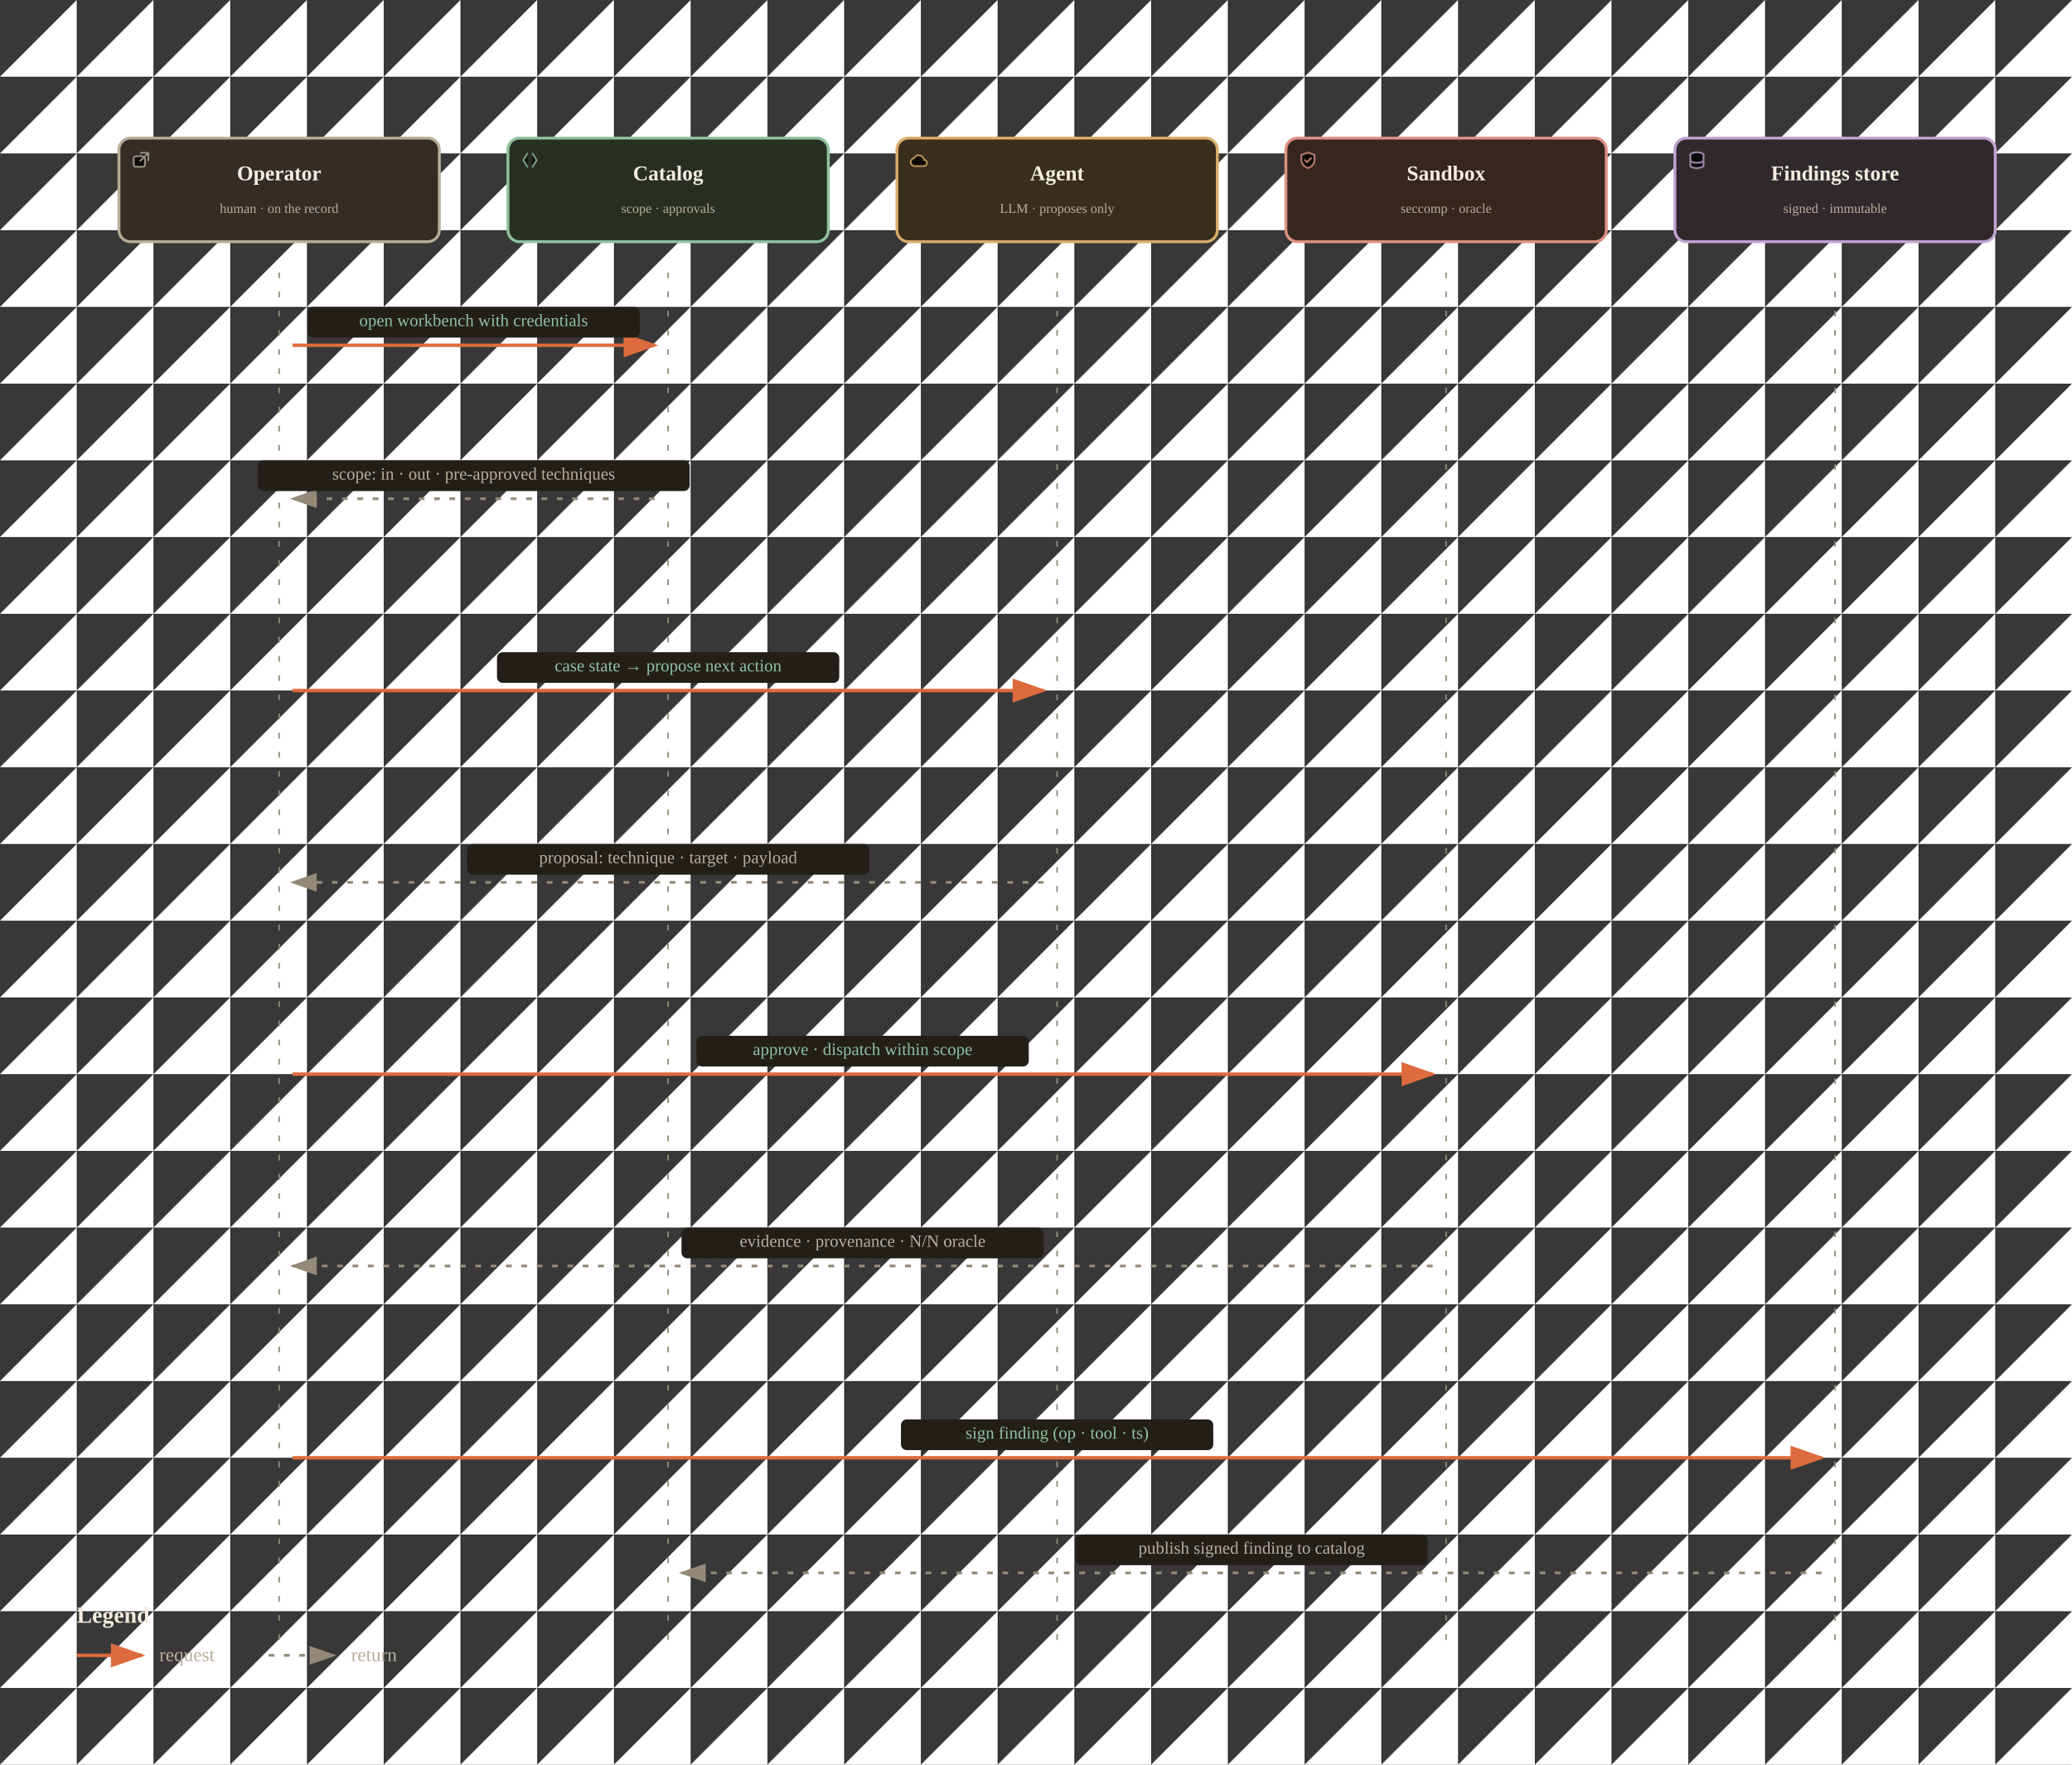
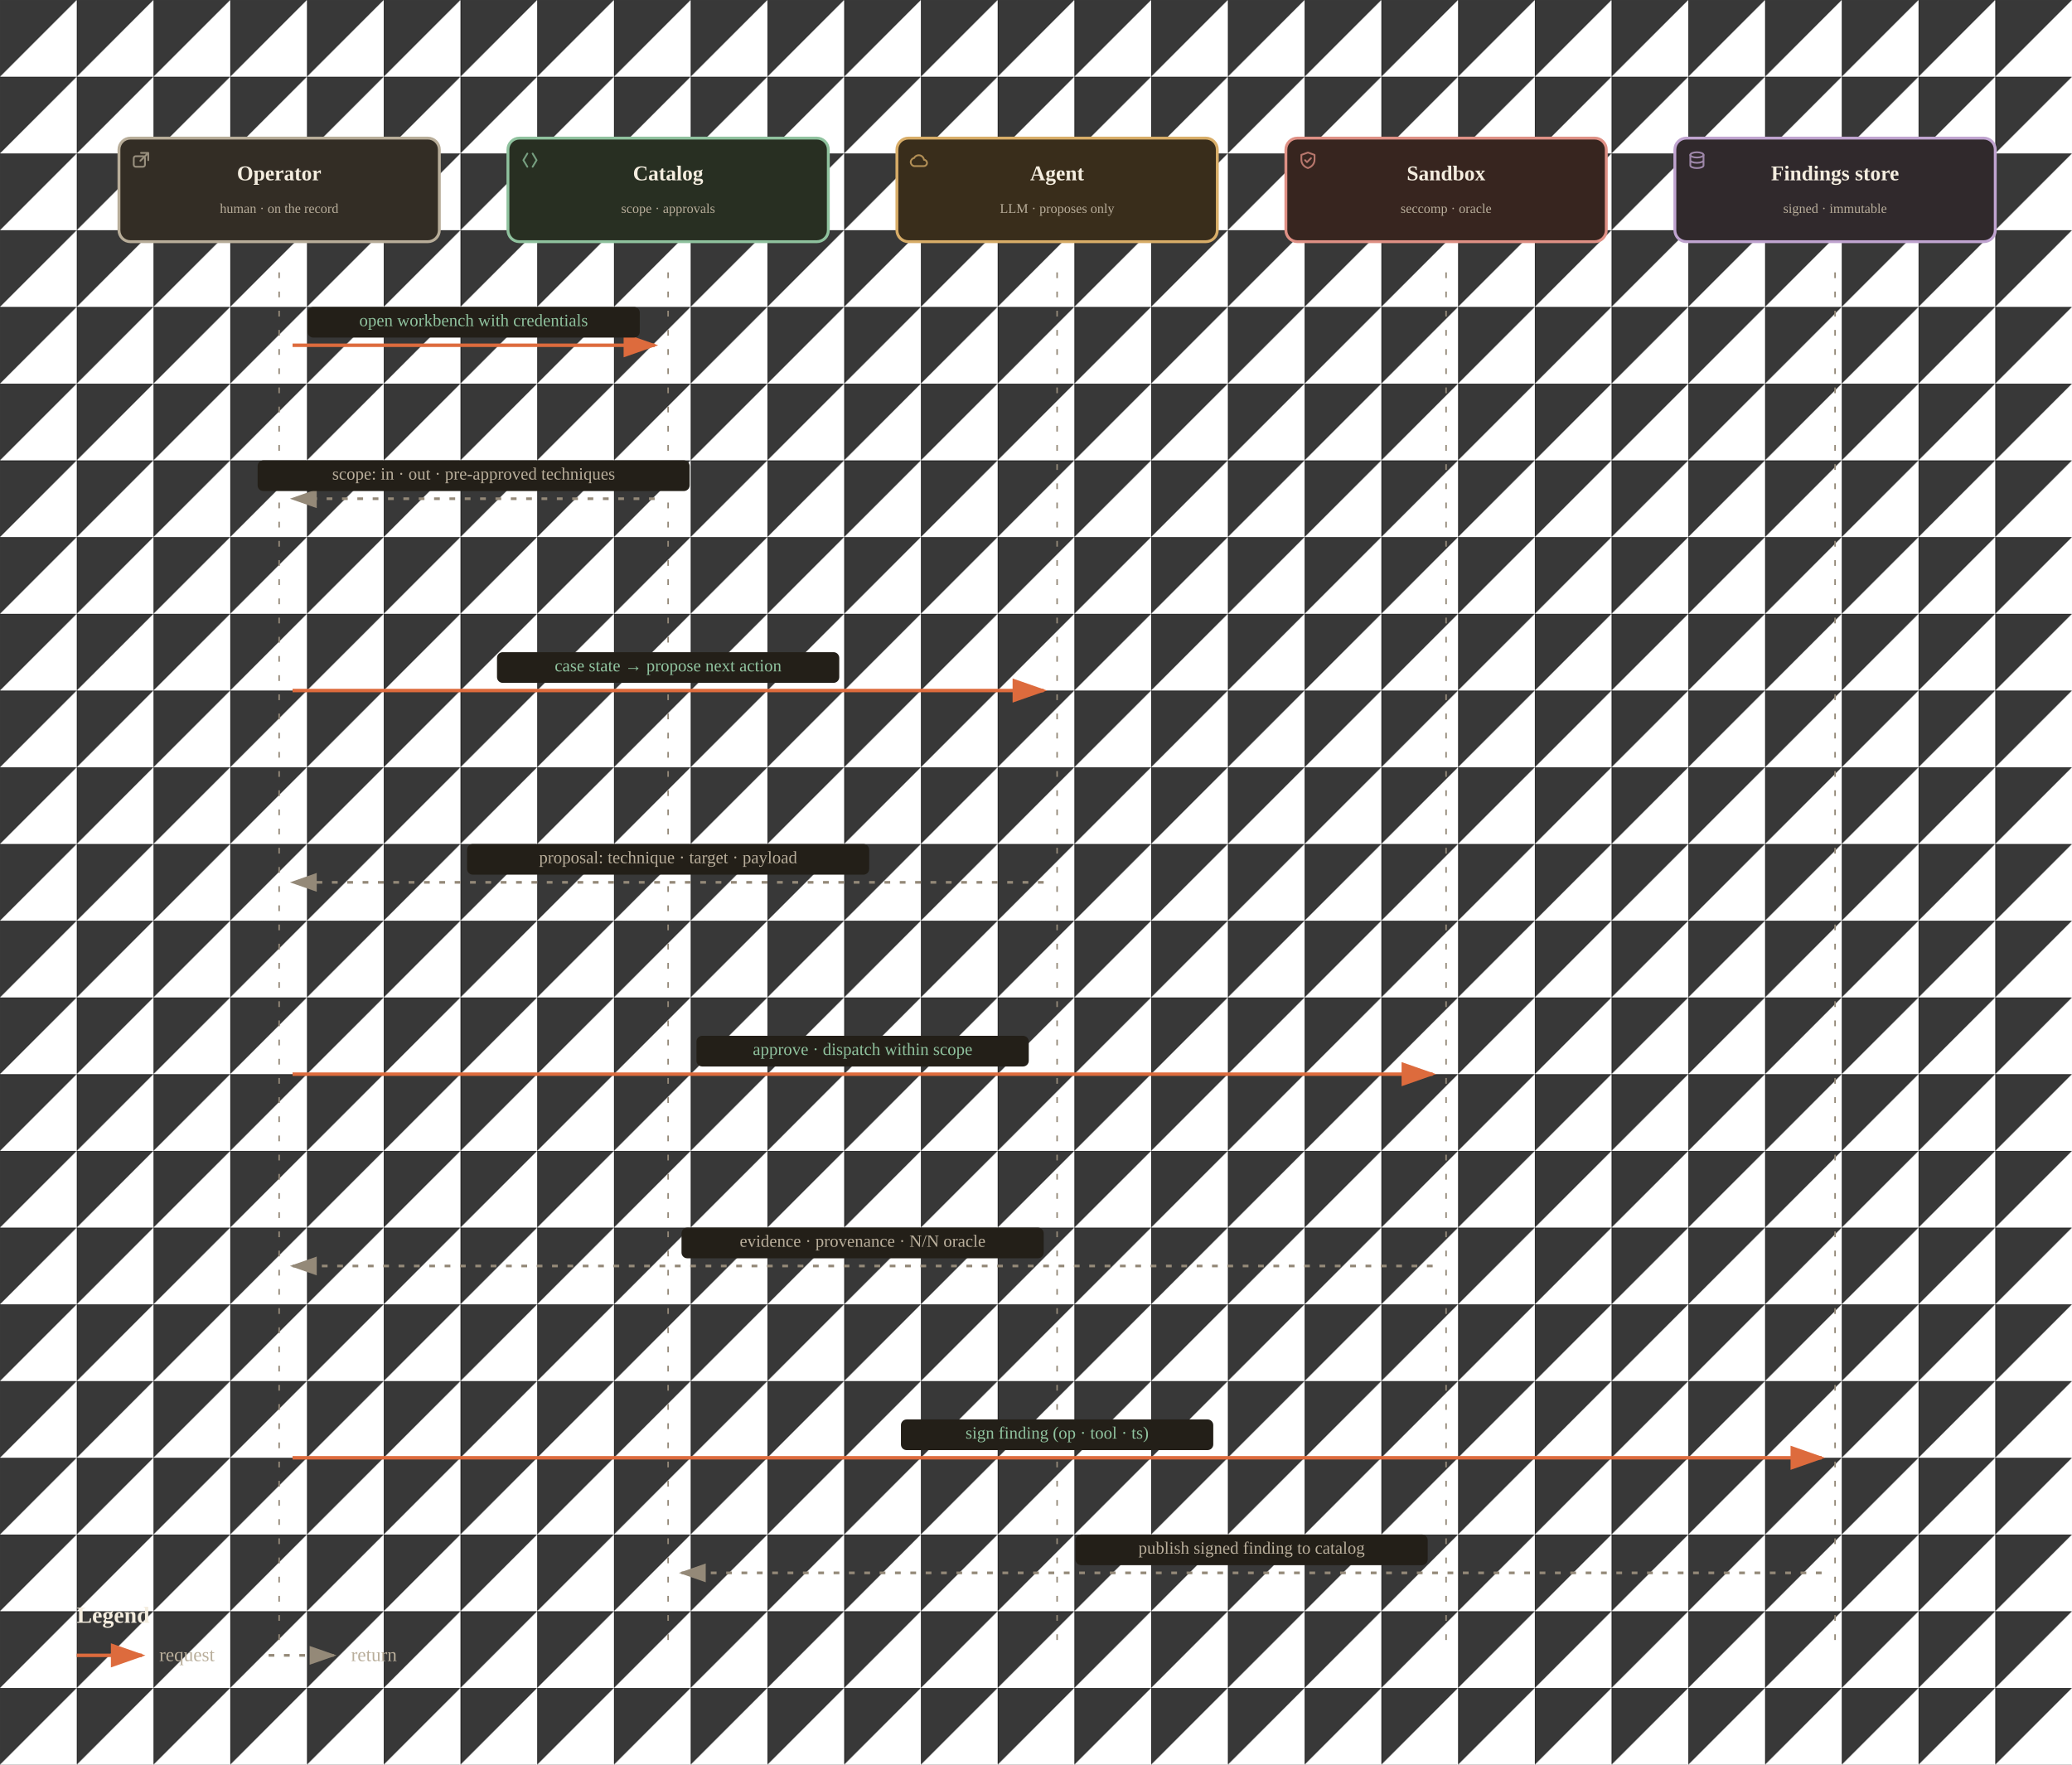
<svg xmlns="http://www.w3.org/2000/svg" viewBox="0 0 1080 920" role="img" lang="en">
  <defs>
    <marker id="arrowhead" markerWidth="10" markerHeight="7" refX="9" refY="3.5" orient="auto">
      <polygon points="0 0, 10 3.5, 0 7" class="m-default" style="fill: #948978" />
    </marker>
    <marker id="arrowhead-emphasis" markerWidth="10" markerHeight="7" refX="9" refY="3.5" orient="auto">
      <polygon points="0 0, 10 3.5, 0 7" class="m-emphasis" style="fill: #dd6b3d" />
    </marker>
    <marker id="arrowhead-security" markerWidth="10" markerHeight="7" refX="9" refY="3.5" orient="auto">
      <polygon points="0 0, 10 3.5, 0 7" class="m-security" style="fill: #df9085" />
    </marker>
    <marker id="arrowhead-dashed" markerWidth="10" markerHeight="7" refX="9" refY="3.5" orient="auto">
      <polygon points="0 0, 10 3.5, 0 7" class="m-dashed" style="fill: #c0a4d0" />
    </marker>
    <pattern id="grid" width="40" height="40" patternUnits="userSpaceOnUse">
      <path d="M 40 0 L 0 0 0 40" class="c-grid" style="stroke-dasharray: 1 3; opacity: 0.78" stroke-width="0.5" />
    </pattern>
  </defs>
  <rect width="100%" height="100%" fill="url(#grid)" />
-   <path d="M 145.5 142 L 145.5 855" class="a-default" style="stroke: #948978" stroke-width="0.8" stroke-dasharray="3,7" />
-   <path d="M 348.25 142 L 348.25 855" class="a-default" style="stroke: #948978" stroke-width="0.8" stroke-dasharray="3,7" />
-   <path d="M 551 142 L 551 855" class="a-default" style="stroke: #948978" stroke-width="0.8" stroke-dasharray="3,7" />
-   <path d="M 753.75 142 L 753.75 855" class="a-default" style="stroke: #948978" stroke-width="0.8" stroke-dasharray="3,7" />
-   <path d="M 956.5 142 L 956.5 855" class="a-default" style="stroke: #948978" stroke-width="0.8" stroke-dasharray="3,7" />
+   <path d="M 145.5 142 L 145.5 855" class="a-default" style="stroke: #948978; fill: none" stroke-width="0.8" stroke-dasharray="3,7" />
+   <path d="M 348.25 142 L 348.25 855" class="a-default" style="stroke: #948978; fill: none" stroke-width="0.8" stroke-dasharray="3,7" />
+   <path d="M 551 142 L 551 855" class="a-default" style="stroke: #948978; fill: none" stroke-width="0.8" stroke-dasharray="3,7" />
+   <path d="M 753.75 142 L 753.75 855" class="a-default" style="stroke: #948978; fill: none" stroke-width="0.8" stroke-dasharray="3,7" />
+   <path d="M 956.5 142 L 956.5 855" class="a-default" style="stroke: #948978; fill: none" stroke-width="0.8" stroke-dasharray="3,7" />
  <g data-edge-from="operator" data-edge-to="catalog" data-edge-label="open workbench with credentials" data-edge-key="0" data-edge-id="m1">
-     <path data-composition-edge-from="operator" data-composition-edge-to="catalog" data-composition-edge-id="m1" data-composition-points="152.5,180;341.25,180" d="M 152.5 180 L 341.25 180" class="a-emphasis" style="stroke: #dd6b3d" stroke-width="1.8" marker-end="url(#arrowhead-emphasis)" />
+     <path data-composition-edge-from="operator" data-composition-edge-to="catalog" data-composition-edge-id="m1" data-composition-points="152.5,180;341.25,180" d="M 152.5 180 L 341.25 180" class="a-emphasis" style="stroke: #dd6b3d; fill: none" stroke-width="1.8" marker-end="url(#arrowhead-emphasis)" />
    <g data-detail="context">
-       <rect x="160.275" y="160" width="173.2" height="16" rx="3" class="c-mask" style="fill: #231f18" />
+       <rect x="160.275" y="160" width="173.2" height="16" rx="3" class="c-mask" style="fill: #231f18; stroke: none" />
      <text x="246.875" y="170" class="t-backend" style="fill: #8fc29e" font-size="9" text-anchor="middle">open workbench with credentials</text>
    </g>
  </g>
  <g data-edge-from="catalog" data-edge-to="operator" data-edge-label="scope: in · out · pre-approved techniques" data-edge-key="1" data-edge-id="m2">
-     <path data-composition-edge-from="catalog" data-composition-edge-to="operator" data-composition-edge-id="m2" data-composition-points="341.25,260;152.5,260" d="M 341.25 260 L 152.5 260" class="a-default" style="stroke: #948978" stroke-width="1.4" stroke-dasharray="3,5" marker-end="url(#arrowhead)" />
+     <path data-composition-edge-from="catalog" data-composition-edge-to="operator" data-composition-edge-id="m2" data-composition-points="341.25,260;152.5,260" d="M 341.25 260 L 152.5 260" class="a-default" style="stroke: #948978; fill: none" stroke-width="1.4" stroke-dasharray="3,5" marker-end="url(#arrowhead)" />
    <g data-detail="context">
-       <rect x="134.275" y="240" width="225.2" height="16" rx="3" class="c-mask" style="fill: #231f18" />
+       <rect x="134.275" y="240" width="225.2" height="16" rx="3" class="c-mask" style="fill: #231f18; stroke: none" />
      <text x="246.875" y="250" class="t-muted" style="fill: #b9ae9b" font-size="9" text-anchor="middle">scope: in · out · pre-approved techniques</text>
    </g>
  </g>
  <g data-edge-from="operator" data-edge-to="agent" data-edge-label="case state → propose next action" data-edge-key="2" data-edge-id="m3">
-     <path data-composition-edge-from="operator" data-composition-edge-to="agent" data-composition-edge-id="m3" data-composition-points="152.5,360;544,360" d="M 152.5 360 L 544 360" class="a-emphasis" style="stroke: #dd6b3d" stroke-width="1.8" marker-end="url(#arrowhead-emphasis)" />
+     <path data-composition-edge-from="operator" data-composition-edge-to="agent" data-composition-edge-id="m3" data-composition-points="152.5,360;544,360" d="M 152.5 360 L 544 360" class="a-emphasis" style="stroke: #dd6b3d; fill: none" stroke-width="1.8" marker-end="url(#arrowhead-emphasis)" />
    <g data-detail="context">
-       <rect x="259.05" y="340" width="178.4" height="16" rx="3" class="c-mask" style="fill: #231f18" />
+       <rect x="259.05" y="340" width="178.4" height="16" rx="3" class="c-mask" style="fill: #231f18; stroke: none" />
      <text x="348.25" y="350" class="t-backend" style="fill: #8fc29e" font-size="9" text-anchor="middle">case state → propose next action</text>
    </g>
  </g>
  <g data-edge-from="agent" data-edge-to="operator" data-edge-label="proposal: technique · target · payload" data-edge-key="3" data-edge-id="m4">
-     <path data-composition-edge-from="agent" data-composition-edge-to="operator" data-composition-edge-id="m4" data-composition-points="544,460;152.5,460" d="M 544 460 L 152.5 460" class="a-default" style="stroke: #948978" stroke-width="1.4" stroke-dasharray="3,5" marker-end="url(#arrowhead)" />
+     <path data-composition-edge-from="agent" data-composition-edge-to="operator" data-composition-edge-id="m4" data-composition-points="544,460;152.5,460" d="M 544 460 L 152.5 460" class="a-default" style="stroke: #948978; fill: none" stroke-width="1.4" stroke-dasharray="3,5" marker-end="url(#arrowhead)" />
    <g data-detail="context">
-       <rect x="243.45" y="440" width="209.6" height="16" rx="3" class="c-mask" style="fill: #231f18" />
+       <rect x="243.45" y="440" width="209.6" height="16" rx="3" class="c-mask" style="fill: #231f18; stroke: none" />
      <text x="348.25" y="450" class="t-muted" style="fill: #b9ae9b" font-size="9" text-anchor="middle">proposal: technique · target · payload</text>
    </g>
  </g>
  <g data-edge-from="operator" data-edge-to="sandbox" data-edge-label="approve · dispatch within scope" data-edge-key="4" data-edge-id="m5">
-     <path data-composition-edge-from="operator" data-composition-edge-to="sandbox" data-composition-edge-id="m5" data-composition-points="152.5,560;746.75,560" d="M 152.5 560 L 746.75 560" class="a-emphasis" style="stroke: #dd6b3d" stroke-width="1.8" marker-end="url(#arrowhead-emphasis)" />
+     <path data-composition-edge-from="operator" data-composition-edge-to="sandbox" data-composition-edge-id="m5" data-composition-points="152.5,560;746.75,560" d="M 152.5 560 L 746.75 560" class="a-emphasis" style="stroke: #dd6b3d; fill: none" stroke-width="1.8" marker-end="url(#arrowhead-emphasis)" />
    <g data-detail="context">
-       <rect x="363.025" y="540" width="173.2" height="16" rx="3" class="c-mask" style="fill: #231f18" />
+       <rect x="363.025" y="540" width="173.2" height="16" rx="3" class="c-mask" style="fill: #231f18; stroke: none" />
      <text x="449.625" y="550" class="t-backend" style="fill: #8fc29e" font-size="9" text-anchor="middle">approve · dispatch within scope</text>
    </g>
  </g>
  <g data-edge-from="sandbox" data-edge-to="operator" data-edge-label="evidence · provenance · N/N oracle" data-edge-key="5" data-edge-id="m6">
-     <path data-composition-edge-from="sandbox" data-composition-edge-to="operator" data-composition-edge-id="m6" data-composition-points="746.75,660;152.5,660" d="M 746.75 660 L 152.5 660" class="a-default" style="stroke: #948978" stroke-width="1.4" stroke-dasharray="3,5" marker-end="url(#arrowhead)" />
+     <path data-composition-edge-from="sandbox" data-composition-edge-to="operator" data-composition-edge-id="m6" data-composition-points="746.75,660;152.5,660" d="M 746.75 660 L 152.5 660" class="a-default" style="stroke: #948978; fill: none" stroke-width="1.4" stroke-dasharray="3,5" marker-end="url(#arrowhead)" />
    <g data-detail="context">
-       <rect x="355.225" y="640" width="188.8" height="16" rx="3" class="c-mask" style="fill: #231f18" />
+       <rect x="355.225" y="640" width="188.8" height="16" rx="3" class="c-mask" style="fill: #231f18; stroke: none" />
      <text x="449.625" y="650" class="t-muted" style="fill: #b9ae9b" font-size="9" text-anchor="middle">evidence · provenance · N/N oracle</text>
    </g>
  </g>
  <g data-edge-from="operator" data-edge-to="findings" data-edge-label="sign finding (op · tool · ts)" data-edge-key="6" data-edge-id="m7">
-     <path data-composition-edge-from="operator" data-composition-edge-to="findings" data-composition-edge-id="m7" data-composition-points="152.5,760;949.5,760" d="M 152.5 760 L 949.5 760" class="a-emphasis" style="stroke: #dd6b3d" stroke-width="1.8" marker-end="url(#arrowhead-emphasis)" />
+     <path data-composition-edge-from="operator" data-composition-edge-to="findings" data-composition-edge-id="m7" data-composition-points="152.5,760;949.5,760" d="M 152.5 760 L 949.5 760" class="a-emphasis" style="stroke: #dd6b3d; fill: none" stroke-width="1.8" marker-end="url(#arrowhead-emphasis)" />
    <g data-detail="context">
-       <rect x="469.6" y="740" width="162.8" height="16" rx="3" class="c-mask" style="fill: #231f18" />
+       <rect x="469.6" y="740" width="162.8" height="16" rx="3" class="c-mask" style="fill: #231f18; stroke: none" />
      <text x="551" y="750" class="t-backend" style="fill: #8fc29e" font-size="9" text-anchor="middle">sign finding (op · tool · ts)</text>
    </g>
  </g>
  <g data-edge-from="findings" data-edge-to="catalog" data-edge-label="publish signed finding to catalog" data-edge-key="7" data-edge-id="m8">
-     <path data-composition-edge-from="findings" data-composition-edge-to="catalog" data-composition-edge-id="m8" data-composition-points="949.5,820;355.25,820" d="M 949.5 820 L 355.25 820" class="a-default" style="stroke: #948978" stroke-width="1.4" stroke-dasharray="3,5" marker-end="url(#arrowhead)" />
+     <path data-composition-edge-from="findings" data-composition-edge-to="catalog" data-composition-edge-id="m8" data-composition-points="949.5,820;355.25,820" d="M 949.5 820 L 355.25 820" class="a-default" style="stroke: #948978; fill: none" stroke-width="1.4" stroke-dasharray="3,5" marker-end="url(#arrowhead)" />
    <g data-detail="context">
-       <rect x="560.575" y="800" width="183.6" height="16" rx="3" class="c-mask" style="fill: #231f18" />
+       <rect x="560.575" y="800" width="183.6" height="16" rx="3" class="c-mask" style="fill: #231f18; stroke: none" />
      <text x="652.375" y="810" class="t-muted" style="fill: #b9ae9b" font-size="9" text-anchor="middle">publish signed finding to catalog</text>
    </g>
  </g>
  <g id="node-operator" data-node-id="operator" data-node-label="Operator" tabindex="0" role="button" aria-label="Focus Operator, human · on the record, Sequence participant" aria-pressed="false" data-node-kind="external" data-node-sublabel="human · on the record" data-node-context="Sequence participant">
-     <rect x="62" y="72" width="167" height="54" rx="6" class="c-mask" style="fill: #231f18" />
+     <rect x="62" y="72" width="167" height="54" rx="6" class="c-mask" style="fill: #231f18; stroke: none" />
    <rect x="62" y="72" width="167" height="54" rx="6" class="c-external" style="fill: rgba(126, 115, 96, 0.18); stroke: #b8ad99" stroke-width="1.5" />
-     <g aria-hidden="true" data-semantic-sigil="external" class="semantic-sigil s-external" style="stroke: currentColor; stroke-width: 1.35; stroke-linecap: round; stroke-linejoin: round; opacity: 0.76; color: #b8ad99" transform="translate(68 78) scale(0.6875)">
+     <g aria-hidden="true" data-semantic-sigil="external" class="semantic-sigil s-external" style="fill: none; stroke: currentColor; stroke-width: 1.35; stroke-linecap: round; stroke-linejoin: round; opacity: 0.76; pointer-events: none; color: #b8ad99" transform="translate(68 78) scale(0.6875)">
      <rect x="2.5" y="5" width="8.5" height="8" rx="1.5" />
      <path d="M8 2.5h5.5V8M13.5 2.5 7.5 8.5" />
    </g>
    <text data-node-label="" data-detail-anchor="" x="145.5" y="94" class="t-primary" style="fill: #f4eddf" font-size="11" font-weight="600" text-anchor="middle">Operator</text>
    <text data-detail="context" x="145.5" y="111" class="t-muted" style="fill: #b9ae9b" font-size="7" text-anchor="middle">human · on the record</text>
  </g>
  <g id="node-catalog" data-node-id="catalog" data-node-label="Catalog" tabindex="0" role="button" aria-label="Focus Catalog, scope · approvals, Sequence participant" aria-pressed="false" data-node-kind="backend" data-node-sublabel="scope · approvals" data-node-context="Sequence participant">
-     <rect x="264.75" y="72" width="167" height="54" rx="6" class="c-mask" style="fill: #231f18" />
+     <rect x="264.75" y="72" width="167" height="54" rx="6" class="c-mask" style="fill: #231f18; stroke: none" />
    <rect x="264.75" y="72" width="167" height="54" rx="6" class="c-backend" style="fill: rgba(63, 132, 92, 0.16); stroke: #8fc29e" stroke-width="1.5" />
-     <g aria-hidden="true" data-semantic-sigil="backend" class="semantic-sigil s-backend" style="stroke: currentColor; stroke-width: 1.35; stroke-linecap: round; stroke-linejoin: round; opacity: 0.76; color: #8fc29e" transform="translate(270.75 78) scale(0.6875)">
+     <g aria-hidden="true" data-semantic-sigil="backend" class="semantic-sigil s-backend" style="fill: none; stroke: currentColor; stroke-width: 1.35; stroke-linecap: round; stroke-linejoin: round; opacity: 0.76; pointer-events: none; color: #8fc29e" transform="translate(270.75 78) scale(0.6875)">
      <path d="M6 3 3 8l3 5M10 3l3 5-3 5" />
    </g>
    <text data-node-label="" data-detail-anchor="" x="348.25" y="94" class="t-primary" style="fill: #f4eddf" font-size="11" font-weight="600" text-anchor="middle">Catalog</text>
    <text data-detail="context" x="348.25" y="111" class="t-muted" style="fill: #b9ae9b" font-size="7" text-anchor="middle">scope · approvals</text>
  </g>
  <g id="node-agent" data-node-id="agent" data-node-label="Agent" tabindex="0" role="button" aria-label="Focus Agent, LLM · proposes only, Sequence participant" aria-pressed="false" data-node-kind="cloud" data-node-sublabel="LLM · proposes only" data-node-context="Sequence participant">
-     <rect x="467.5" y="72" width="167" height="54" rx="6" class="c-mask" style="fill: #231f18" />
+     <rect x="467.5" y="72" width="167" height="54" rx="6" class="c-mask" style="fill: #231f18; stroke: none" />
    <rect x="467.5" y="72" width="167" height="54" rx="6" class="c-cloud" style="fill: rgba(170, 119, 49, 0.16); stroke: #d8ad68" stroke-width="1.5" />
-     <g aria-hidden="true" data-semantic-sigil="cloud" class="semantic-sigil s-cloud" style="stroke: currentColor; stroke-width: 1.35; stroke-linecap: round; stroke-linejoin: round; opacity: 0.76; color: #d8ad68" transform="translate(473.5 78) scale(0.6875)">
+     <g aria-hidden="true" data-semantic-sigil="cloud" class="semantic-sigil s-cloud" style="fill: none; stroke: currentColor; stroke-width: 1.35; stroke-linecap: round; stroke-linejoin: round; opacity: 0.76; pointer-events: none; color: #d8ad68" transform="translate(473.5 78) scale(0.6875)">
      <path d="M4.3 12.5h7.3a2.4 2.4 0 0 0 .2-4.8 4 4 0 0 0-7.5-1.3A3.1 3.1 0 0 0 4.3 12.5Z" />
    </g>
    <text data-node-label="" data-detail-anchor="" x="551" y="94" class="t-primary" style="fill: #f4eddf" font-size="11" font-weight="600" text-anchor="middle">Agent</text>
    <text data-detail="context" x="551" y="111" class="t-muted" style="fill: #b9ae9b" font-size="7" text-anchor="middle">LLM · proposes only</text>
  </g>
  <g id="node-sandbox" data-node-id="sandbox" data-node-label="Sandbox" tabindex="0" role="button" aria-label="Focus Sandbox, seccomp · oracle, Sequence participant" aria-pressed="false" data-node-kind="security" data-node-sublabel="seccomp · oracle" data-node-context="Sequence participant">
-     <rect x="670.25" y="72" width="167" height="54" rx="6" class="c-mask" style="fill: #231f18" />
+     <rect x="670.25" y="72" width="167" height="54" rx="6" class="c-mask" style="fill: #231f18; stroke: none" />
    <rect x="670.25" y="72" width="167" height="54" rx="6" class="c-security" style="fill: rgba(157, 69, 65, 0.17); stroke: #df9085" stroke-width="1.5" />
-     <g aria-hidden="true" data-semantic-sigil="security" class="semantic-sigil s-security" style="stroke: currentColor; stroke-width: 1.35; stroke-linecap: round; stroke-linejoin: round; opacity: 0.76; color: #df9085" transform="translate(676.25 78) scale(0.6875)">
+     <g aria-hidden="true" data-semantic-sigil="security" class="semantic-sigil s-security" style="fill: none; stroke: currentColor; stroke-width: 1.35; stroke-linecap: round; stroke-linejoin: round; opacity: 0.76; pointer-events: none; color: #df9085" transform="translate(676.25 78) scale(0.6875)">
      <path d="M8 2.2 13 4v3.5c0 3.1-1.8 5.4-5 6.5-3.2-1.1-5-3.4-5-6.5V4Z" />
      <path d="m5.8 8 1.5 1.5 3-3" />
    </g>
    <text data-node-label="" data-detail-anchor="" x="753.75" y="94" class="t-primary" style="fill: #f4eddf" font-size="11" font-weight="600" text-anchor="middle">Sandbox</text>
    <text data-detail="context" x="753.75" y="111" class="t-muted" style="fill: #b9ae9b" font-size="7" text-anchor="middle">seccomp · oracle</text>
  </g>
  <g id="node-findings" data-node-id="findings" data-node-label="Findings store" tabindex="0" role="button" aria-label="Focus Findings store, signed · immutable, Sequence participant" aria-pressed="false" data-node-kind="database" data-node-sublabel="signed · immutable" data-node-context="Sequence participant">
-     <rect x="873" y="72" width="167" height="54" rx="6" class="c-mask" style="fill: #231f18" />
+     <rect x="873" y="72" width="167" height="54" rx="6" class="c-mask" style="fill: #231f18; stroke: none" />
    <rect x="873" y="72" width="167" height="54" rx="6" class="c-database" style="fill: rgba(117, 91, 141, 0.17); stroke: #c0a4d0" stroke-width="1.5" />
-     <g aria-hidden="true" data-semantic-sigil="database" class="semantic-sigil s-database" style="stroke: currentColor; stroke-width: 1.35; stroke-linecap: round; stroke-linejoin: round; opacity: 0.76; color: #c0a4d0" transform="translate(879 78) scale(0.6875)">
+     <g aria-hidden="true" data-semantic-sigil="database" class="semantic-sigil s-database" style="fill: none; stroke: currentColor; stroke-width: 1.35; stroke-linecap: round; stroke-linejoin: round; opacity: 0.76; pointer-events: none; color: #c0a4d0" transform="translate(879 78) scale(0.6875)">
      <ellipse cx="8" cy="4" rx="5" ry="2" />
      <path d="M3 4v8c0 1.1 2.2 2 5 2s5-.9 5-2V4M3 8c0 1.1 2.2 2 5 2s5-.9 5-2" />
    </g>
    <text data-node-label="" data-detail-anchor="" x="956.5" y="94" class="t-primary" style="fill: #f4eddf" font-size="11" font-weight="600" text-anchor="middle">Findings store</text>
    <text data-detail="context" x="956.5" y="111" class="t-muted" style="fill: #b9ae9b" font-size="7" text-anchor="middle">signed · immutable</text>
  </g>
  <g data-legend="">
    <text x="40" y="846" class="t-primary" style="fill: #f4eddf" font-size="12" font-weight="650">Legend</text>
    <g data-legend-semantic-kind="emphasis" data-legend-x="40" data-legend-baseline="866" data-legend-width="78">
-       <path d="M 40 863 L 74 863" class="a-emphasis" style="stroke: #dd6b3d" stroke-width="1.8" marker-end="url(#arrowhead-emphasis)" />
+       <path d="M 40 863 L 74 863" class="a-emphasis" style="stroke: #dd6b3d; fill: none" stroke-width="1.8" marker-end="url(#arrowhead-emphasis)" />
      <text x="83" y="866" class="t-muted" style="fill: #b9ae9b" font-size="10" font-weight="500">request</text>
    </g>
    <g data-legend-semantic-kind="return" data-legend-x="140" data-legend-baseline="866" data-legend-width="73">
-       <path d="M 140 863 L 174 863" class="a-default" style="stroke: #948978" stroke-width="1.4" stroke-dasharray="3,5" marker-end="url(#arrowhead)" />
+       <path d="M 140 863 L 174 863" class="a-default" style="stroke: #948978; fill: none" stroke-width="1.4" stroke-dasharray="3,5" marker-end="url(#arrowhead)" />
      <text x="183" y="866" class="t-muted" style="fill: #b9ae9b" font-size="10" font-weight="500">return</text>
    </g>
  </g>
</svg>
